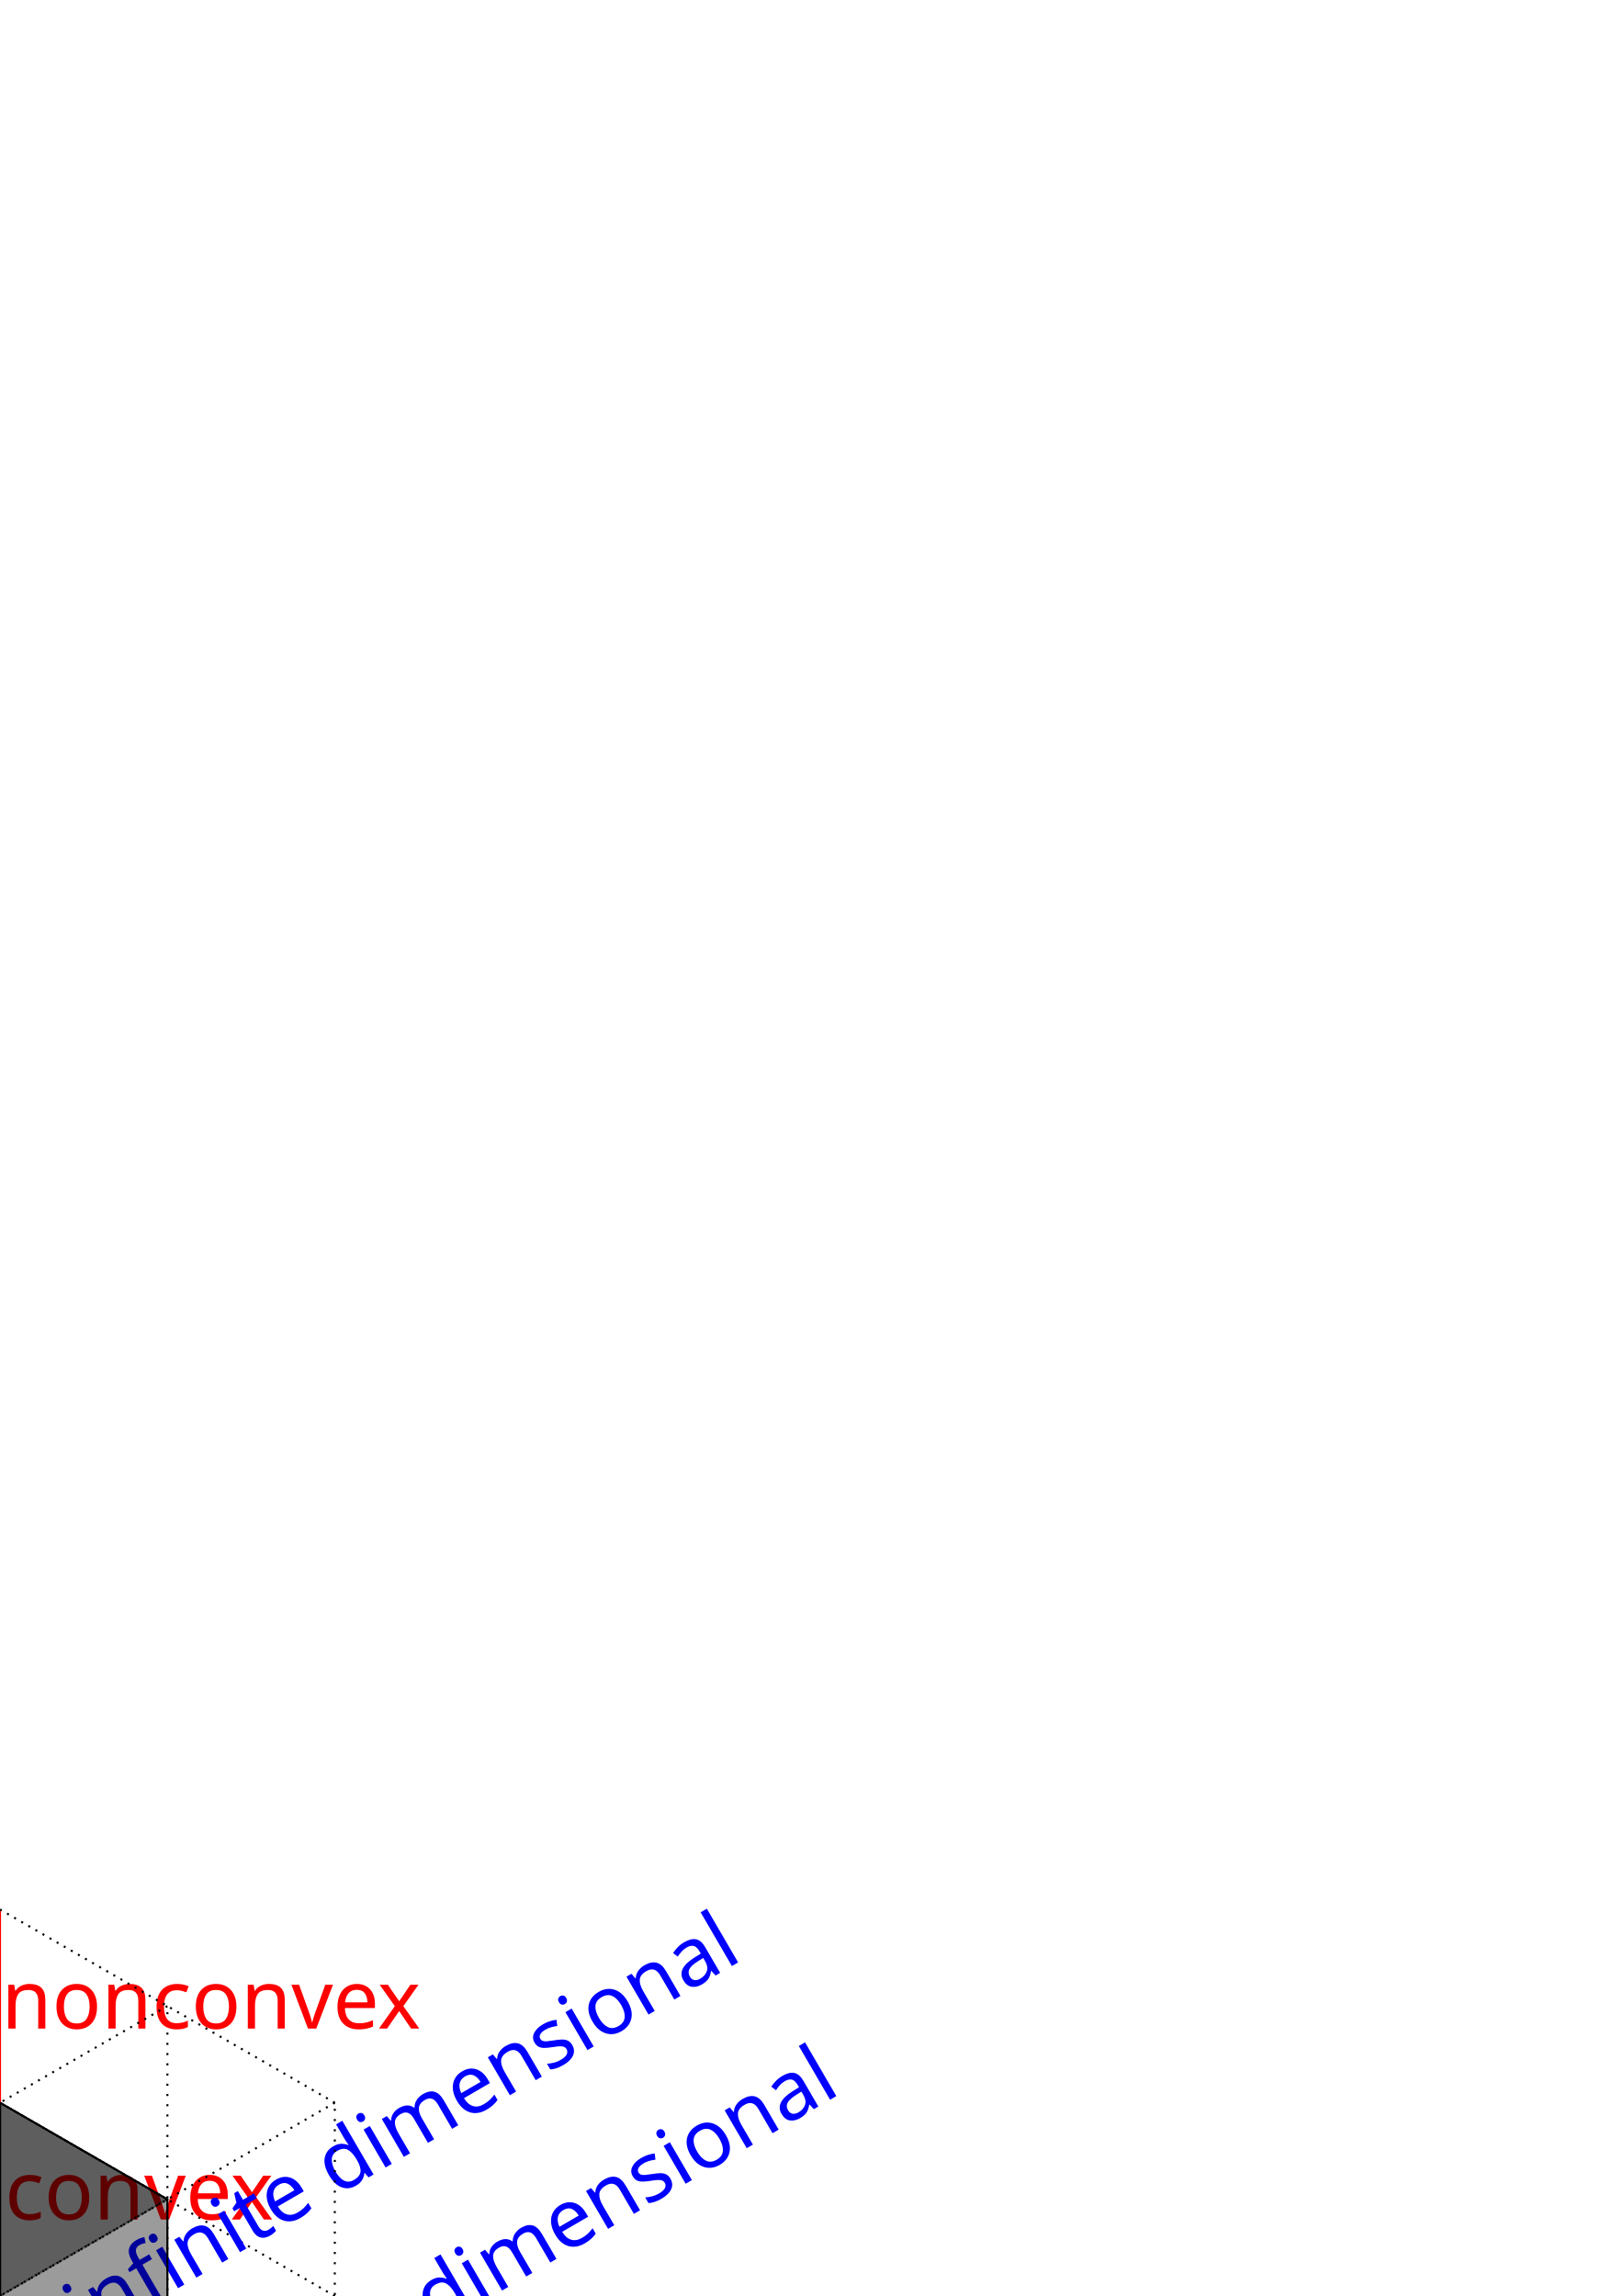
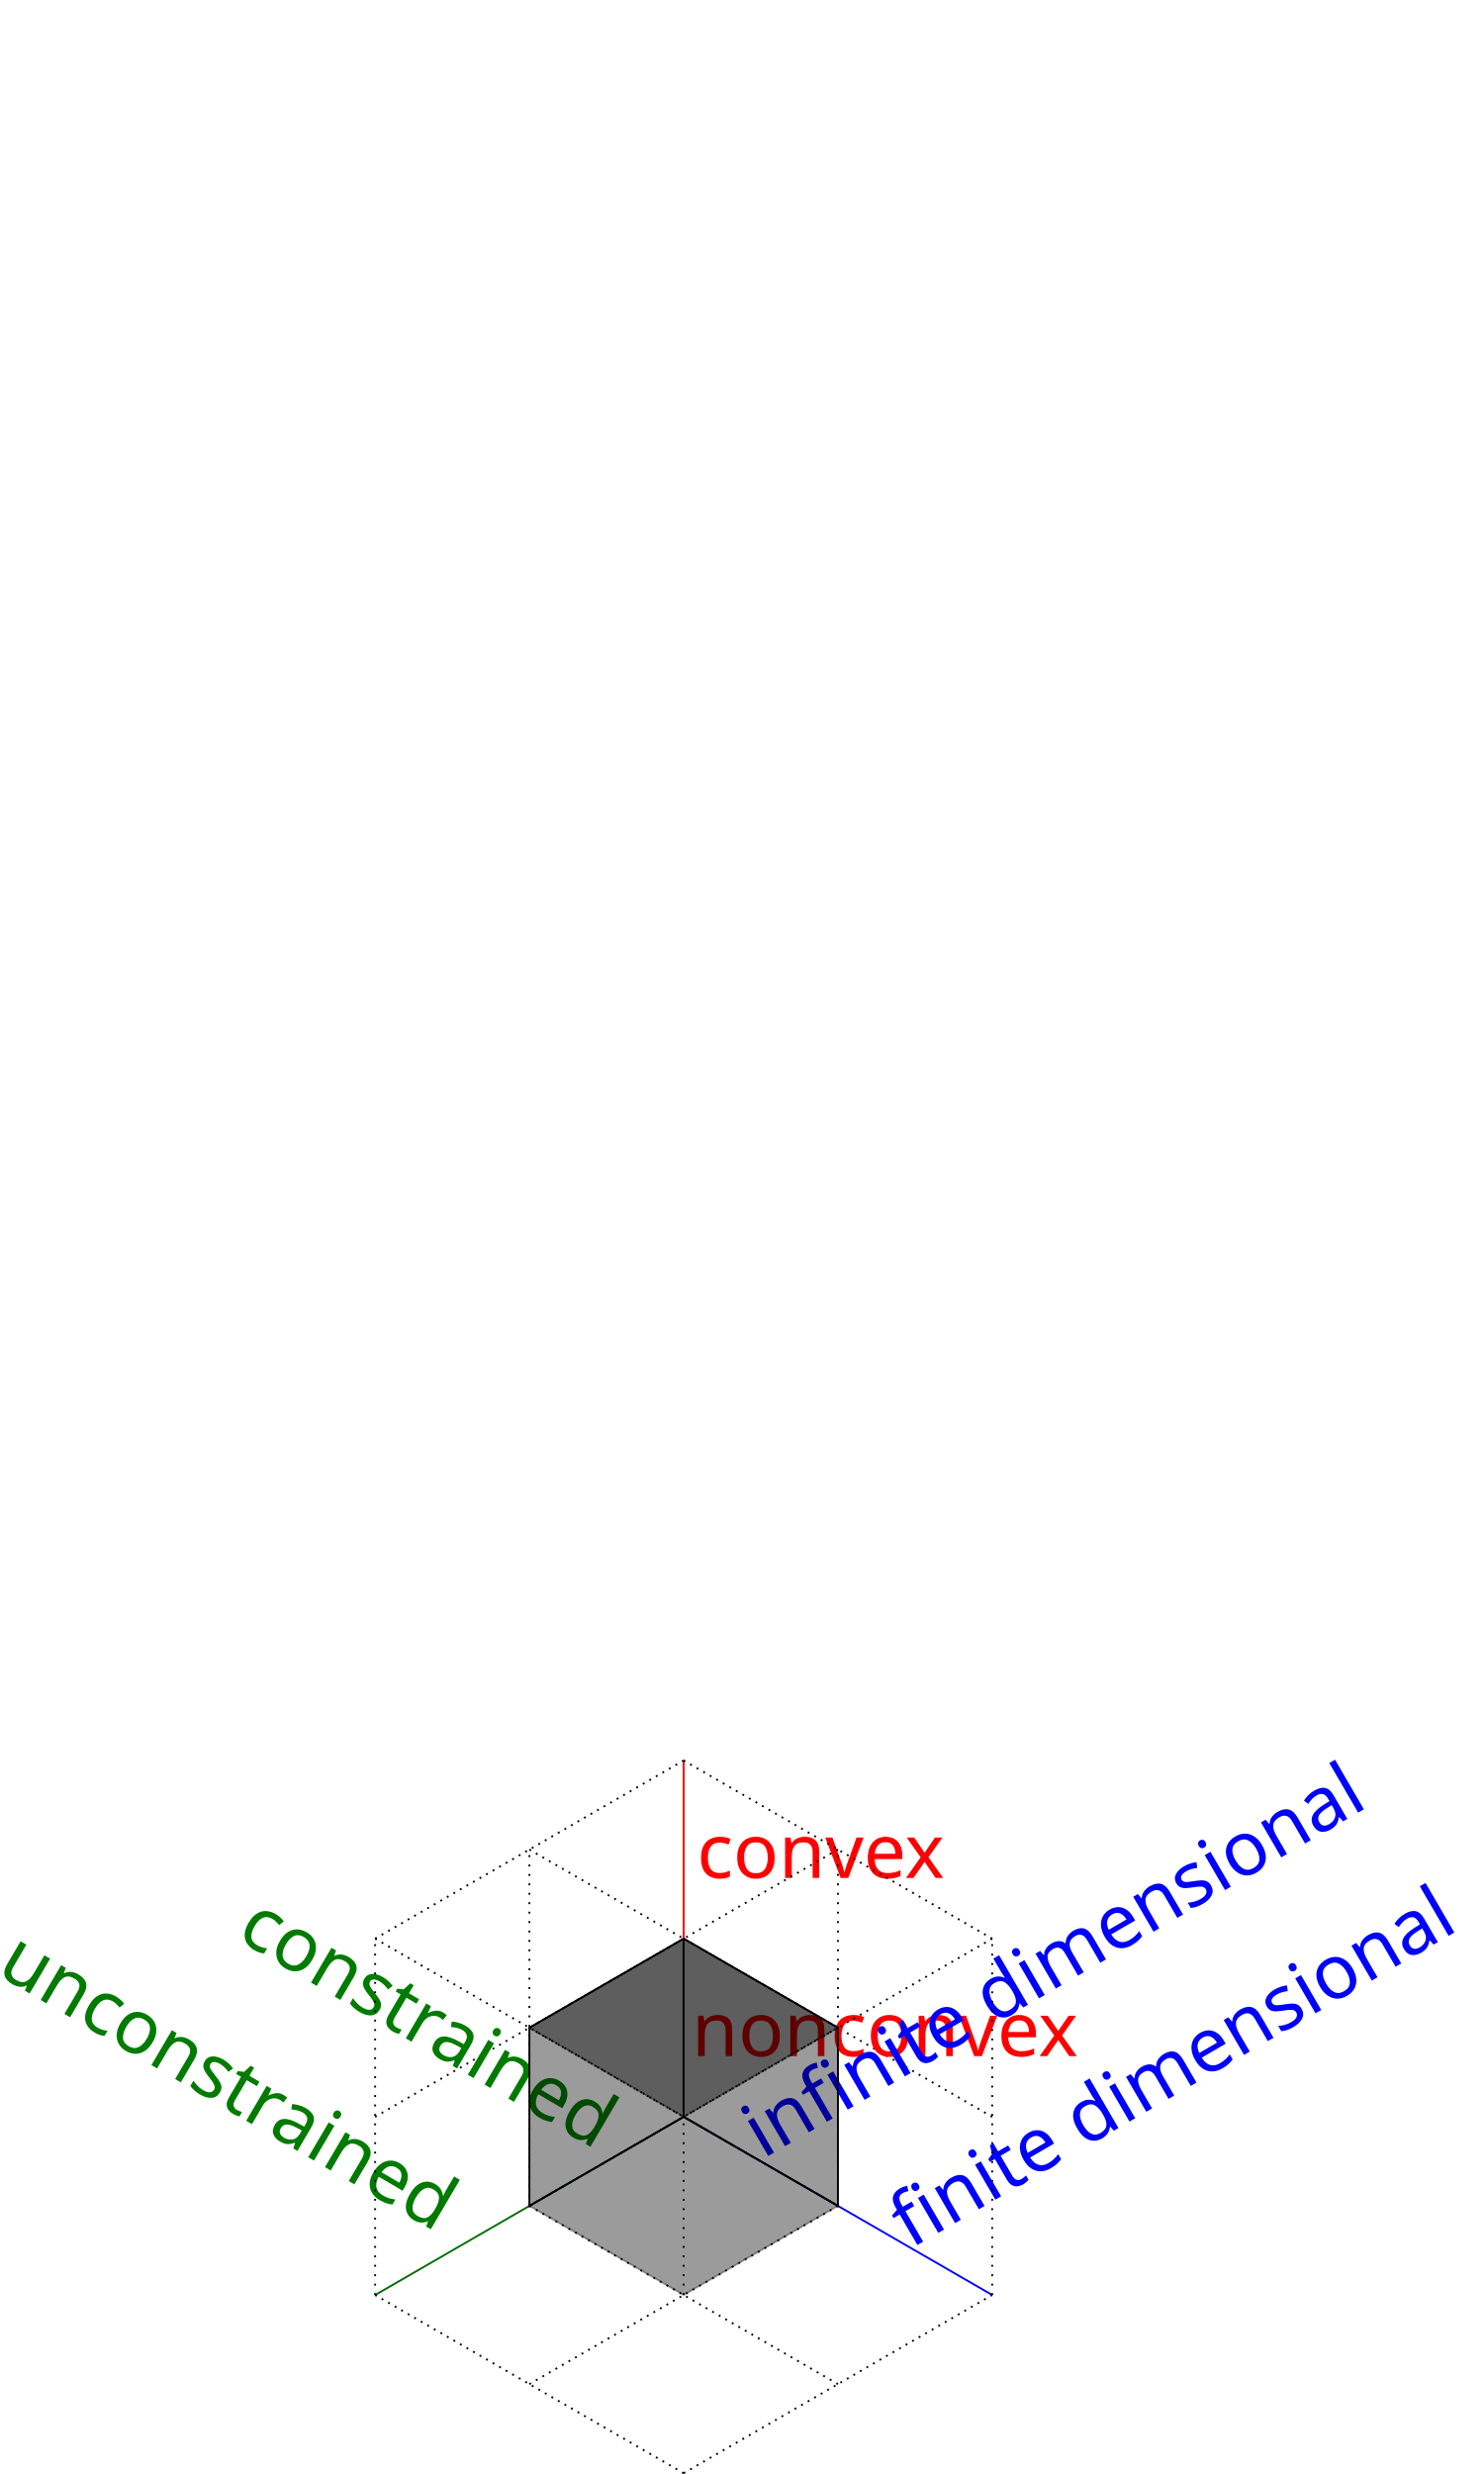
- <svg xmlns="http://www.w3.org/2000/svg" width="21cm" height="29.7cm" viewBox="0 0 744.094 1052.362" id="svg4345" version="1.1">
+ <svg xmlns="http://www.w3.org/2000/svg" width="20.824cm" height="34.711cm" viewBox="0 0 737.843 1229.934" id="svg4345" version="1.1">
  <defs id="defs4347">
    </defs>
-   <g id="layer1">
+   <g id="layer1" transform="translate(339.9545)">
    <path style="fill:none;stroke:#000000;stroke-width:0.938px;stroke-linecap:butt;stroke-linejoin:miter;stroke-opacity:1" d="m 0,1052.362 v 0" id="path4538" />
-     <text xml:space="preserve" style="font-style:normal;font-weight:normal;font-size:37.5px;line-height:1.25;font-family:sans-serif;letter-spacing:0px;word-spacing:0px;fill:#ff0000;fill-opacity:1;stroke:none;stroke-width:0.938;stroke-opacity:1" x="2.229" y="1017.322" id="text4544">
-       <tspan id="tspan4542" x="2.229" y="1017.322" style="fill:#ff0000;fill-opacity:1;stroke:none;stroke-width:0.938;stroke-opacity:1">convex</tspan>
+     <text xml:space="preserve" style="font-style:normal;font-weight:normal;font-size:37.5px;line-height:1.25;font-family:sans-serif;letter-spacing:0px;word-spacing:0px;fill:#ff0000;fill-opacity:1;stroke:none;stroke-width:0.938;stroke-opacity:1" x="6.582" y="933.617" id="text4544">
+       <tspan id="tspan4542" x="6.582" y="933.617" style="fill:#ff0000;fill-opacity:1;stroke:none;stroke-width:0.938;stroke-opacity:1">convex</tspan>
    </text>
    <path style="fill:none;stroke:#0000ff;stroke-width:0.938px;stroke-linecap:butt;stroke-linejoin:miter;stroke-opacity:1" d="m 0,1052.362 153.43,88.583" id="path4548" />
    <path style="fill:none;stroke:#000000;stroke-width:0.938;stroke-linecap:butt;stroke-linejoin:miter;stroke-miterlimit:4;stroke-dasharray:0.938, 2.812;stroke-dashoffset:0;stroke-opacity:1" d="m 0,963.78 -153.43,88.583" id="path4550" />
    <path style="fill:none;stroke:#000000;stroke-width:0.938;stroke-linecap:butt;stroke-linejoin:miter;stroke-miterlimit:4;stroke-dasharray:0.938, 2.812;stroke-dashoffset:0;stroke-opacity:1" d="m 0,963.78 153.43,88.583" id="path4552" />
    <path style="fill:none;stroke:#000000;stroke-width:0.938;stroke-linecap:butt;stroke-linejoin:miter;stroke-miterlimit:4;stroke-dasharray:0.938, 3.75;stroke-dashoffset:0;stroke-opacity:1" d="M -76.715,1096.654 V 919.488" id="path4554" />
    <path id="path4556" d="M 76.715,1096.654 V 919.488" style="fill:none;stroke:#000000;stroke-width:0.938;stroke-linecap:butt;stroke-linejoin:miter;stroke-miterlimit:4;stroke-dasharray:0.938, 3.75;stroke-dashoffset:0;stroke-opacity:1" />
-     <text xml:space="preserve" style="font-style:normal;font-weight:normal;font-size:37.5px;line-height:1.25;font-family:sans-serif;letter-spacing:0px;word-spacing:0px;fill:#ff0000;fill-opacity:1;stroke:none;stroke-width:0.938;stroke-opacity:1" x="0.642" y="929.796" id="text4560">
-       <tspan id="tspan4558" x="0.642" y="929.796" style="fill:#ff0000;fill-opacity:1;stroke:none;stroke-width:0.938;stroke-opacity:1">nonconvex</tspan>
+     <text xml:space="preserve" style="font-style:normal;font-weight:normal;font-size:37.5px;line-height:1.25;font-family:sans-serif;letter-spacing:0px;word-spacing:0px;fill:#ff0000;fill-opacity:1;stroke:none;stroke-width:0.938;stroke-opacity:1" x="3.99" y="1022.207" id="text4560">
+       <tspan id="tspan4558" x="3.99" y="1022.207" style="fill:#ff0000;fill-opacity:1;stroke:none;stroke-width:0.938;stroke-opacity:1">nonconvex</tspan>
    </text>
    <text xml:space="preserve" style="font-style:normal;font-weight:normal;font-size:37.5px;line-height:1.25;font-family:sans-serif;letter-spacing:0px;word-spacing:0px;fill:#007b00;fill-opacity:1;stroke:none;stroke-width:0.938;stroke-opacity:1" x="295.676" y="943.672" id="text4564" transform="rotate(30.43756)">
      <tspan id="tspan4562" x="295.676" y="943.672" style="fill:#007b00;fill-opacity:1;stroke:none;stroke-width:0.938;stroke-opacity:1">constrained</tspan>
    </text>
    <text transform="rotate(30.43756)" id="text4568" y="1019.227" x="201.672" style="font-style:normal;font-weight:normal;font-size:37.5px;line-height:1.25;font-family:sans-serif;letter-spacing:0px;word-spacing:0px;fill:#007b00;fill-opacity:1;stroke:none;stroke-width:0.938" xml:space="preserve">
      <tspan style="fill:#007b00;fill-opacity:1;stroke-width:0.938" y="1019.227" x="201.672" id="tspan4566">unconstrained</tspan>
    </text>
    <text xml:space="preserve" style="font-style:normal;font-weight:normal;font-size:37.5px;line-height:1.25;font-family:sans-serif;letter-spacing:0px;word-spacing:0px;fill:#0000ff;fill-opacity:1;stroke:none;stroke-width:0.938" x="-464.907" y="1023.148" id="text4572" transform="rotate(-30.19247)">
      <tspan id="tspan4570" x="-464.907" y="1023.148" style="fill:#0000ff;fill-opacity:1;stroke-width:0.938">finite dimensional</tspan>
    </text>
    <text transform="rotate(-30.19247)" id="text4576" y="947.562" x="-505.841" style="font-style:normal;font-weight:normal;font-size:37.5px;line-height:1.25;font-family:sans-serif;letter-spacing:0px;word-spacing:0px;fill:#0000ff;fill-opacity:1;stroke:none;stroke-width:0.938;stroke-opacity:1" xml:space="preserve">
      <tspan style="fill:#0000ff;fill-opacity:1;stroke:none;stroke-width:0.938;stroke-opacity:1" y="947.562" x="-505.841" id="tspan4574">infinite dimensional</tspan>
    </text>
    <path style="fill:none;stroke:#ff0000;stroke-width:0.938px;stroke-linecap:butt;stroke-linejoin:miter;stroke-opacity:1" d="M 0,1052.362 V 875.197" id="path4578" />
    <path style="fill:none;stroke:#000000;stroke-width:0.938px;stroke-linecap:butt;stroke-linejoin:miter;stroke-opacity:1" d="m 0,1052.362 c 0,0 0,0 0,0 v 0 0 0 0 0" id="path4580" />
    <path style="fill:none;stroke:#000000;stroke-width:0.938px;stroke-linecap:butt;stroke-linejoin:miter;stroke-opacity:1" d="m 0,1052.362 v 0 0 0" id="path4544" />
    <path style="fill:none;stroke:#000000;stroke-width:0.938px;stroke-linecap:butt;stroke-linejoin:miter;stroke-opacity:1" d="m 0,1052.362 v 0" id="path4546" />
    <path id="path4549" d="m 0,1052.362 -153.43,88.583" style="fill:none;stroke:#006d00;stroke-width:0.938px;stroke-linecap:butt;stroke-linejoin:miter;stroke-opacity:1" />
    <path id="path4611" d="m -76.715,1096.654 153.43,88.583" style="fill:none;stroke:#000000;stroke-width:0.938;stroke-linecap:butt;stroke-linejoin:miter;stroke-miterlimit:4;stroke-dasharray:0.938, 2.812;stroke-dashoffset:0;stroke-opacity:1" />
    <path style="fill:none;stroke:#000000;stroke-width:0.938;stroke-linecap:butt;stroke-linejoin:miter;stroke-miterlimit:4;stroke-dasharray:0.938, 2.812;stroke-dashoffset:0;stroke-opacity:1" d="m -76.715,1008.071 153.43,88.583" id="path4613" />
    <path id="path4615" d="m 76.715,1008.071 -153.43,88.583" style="fill:#6d0e63;fill-opacity:0.084;stroke:#000000;stroke-width:0.938;stroke-linecap:butt;stroke-linejoin:miter;stroke-miterlimit:4;stroke-dasharray:0.938, 2.812;stroke-dashoffset:0;stroke-opacity:1" />
    <path style="fill:#6d0e63;fill-opacity:0.084;stroke:#000000;stroke-width:0.938;stroke-linecap:butt;stroke-linejoin:miter;stroke-miterlimit:4;stroke-dasharray:0.938, 2.812;stroke-dashoffset:0;stroke-opacity:1" d="m 76.715,1096.654 -153.43,88.583" id="path4617" />
    <path style="fill:none;stroke:#000000;stroke-width:0.938;stroke-linecap:butt;stroke-linejoin:miter;stroke-miterlimit:4;stroke-dasharray:0.938, 3.75;stroke-dashoffset:0;stroke-opacity:1" d="M 0,1140.945 V 963.78" id="path4619" />
    <path style="fill:#000000;fill-opacity:0.393;stroke:#000000;stroke-width:0.938px;stroke-linecap:butt;stroke-linejoin:miter;stroke-opacity:0.338" d="M 0,963.78 -76.715,1008.071 0,1052.362 76.715,1008.071 Z" id="path980" />
    <path style="fill:#000000;fill-opacity:0.393;stroke:#000000;stroke-width:0.938px;stroke-linecap:butt;stroke-linejoin:miter;stroke-opacity:1" d="m 0,963.78 v 88.583 l 76.715,44.291 v -88.583 L 0,963.78" id="path982" />
    <path id="path984" d="m 3.9521531e-6,963.78 v 88.583 L -76.715,1096.654 v -88.583 L 3.9521531e-6,963.78" style="fill:#000000;fill-opacity:0.393;stroke:#000000;stroke-width:0.938px;stroke-linecap:butt;stroke-linejoin:miter;stroke-opacity:1" />
    <path id="path986" d="m -76.715,919.488 153.43,88.583" style="fill:none;stroke:#000000;stroke-width:0.938;stroke-linecap:butt;stroke-linejoin:miter;stroke-miterlimit:4;stroke-dasharray:0.938, 2.812;stroke-dashoffset:0;stroke-opacity:1" />
    <path id="path988" d="m 76.715,919.488 -153.43,88.583" style="fill:#6d0e63;fill-opacity:0.084;stroke:#000000;stroke-width:0.938;stroke-linecap:butt;stroke-linejoin:miter;stroke-miterlimit:4;stroke-dasharray:0.938, 2.812;stroke-dashoffset:0;stroke-opacity:1" />
    <path id="path990" d="M 0,1052.362 -76.715,1096.654 0,1140.945 76.715,1096.654 Z" style="fill:#000000;fill-opacity:0.393;stroke:#000000;stroke-width:0.938px;stroke-linecap:butt;stroke-linejoin:miter;stroke-opacity:0.338" />
    <path id="path992" d="M -6.9856502e-7,875.197 -153.43,963.78" style="fill:none;stroke:#000000;stroke-width:0.938;stroke-linecap:butt;stroke-linejoin:miter;stroke-miterlimit:4;stroke-dasharray:0.938, 2.812;stroke-dashoffset:0;stroke-opacity:1" />
    <path id="path994" d="M 6.9856502e-7,875.197 153.43,963.78" style="fill:none;stroke:#000000;stroke-width:0.938;stroke-linecap:butt;stroke-linejoin:miter;stroke-miterlimit:4;stroke-dasharray:0.938, 2.812;stroke-dashoffset:0;stroke-opacity:1" />
    <path style="fill:none;stroke:#000000;stroke-width:0.938;stroke-linecap:butt;stroke-linejoin:miter;stroke-miterlimit:4;stroke-dasharray:0.938, 2.812;stroke-dashoffset:0;stroke-opacity:1" d="M -153.43,963.78 -1.3971296e-6,1052.362" id="path996" />
    <path style="fill:none;stroke:#000000;stroke-width:0.938;stroke-linecap:butt;stroke-linejoin:miter;stroke-miterlimit:4;stroke-dasharray:0.938, 2.812;stroke-dashoffset:0;stroke-opacity:1" d="M 153.43,963.78 1.3971296e-6,1052.362" id="path998" />
    <path id="path1000" d="M -153.43,1140.945 V 963.78" style="fill:none;stroke:#000000;stroke-width:0.938;stroke-linecap:butt;stroke-linejoin:miter;stroke-miterlimit:4;stroke-dasharray:0.938, 3.75;stroke-dashoffset:0;stroke-opacity:1" />
    <path style="fill:none;stroke:#000000;stroke-width:0.938;stroke-linecap:butt;stroke-linejoin:miter;stroke-miterlimit:4;stroke-dasharray:0.938, 3.75;stroke-dashoffset:0;stroke-opacity:1" d="M 153.43,1140.945 V 963.78" id="path1002" />
    <path id="path1004" d="M 153.43,1140.945 0,1229.528" style="fill:none;stroke:#000000;stroke-width:0.938;stroke-linecap:butt;stroke-linejoin:miter;stroke-miterlimit:4;stroke-dasharray:0.938, 2.812;stroke-dashoffset:0;stroke-opacity:1" />
    <path id="path1006" d="M -153.43,1140.945 0,1229.528" style="fill:none;stroke:#000000;stroke-width:0.938;stroke-linecap:butt;stroke-linejoin:miter;stroke-miterlimit:4;stroke-dasharray:0.938, 2.812;stroke-dashoffset:0;stroke-opacity:1" />
  </g>
</svg>
